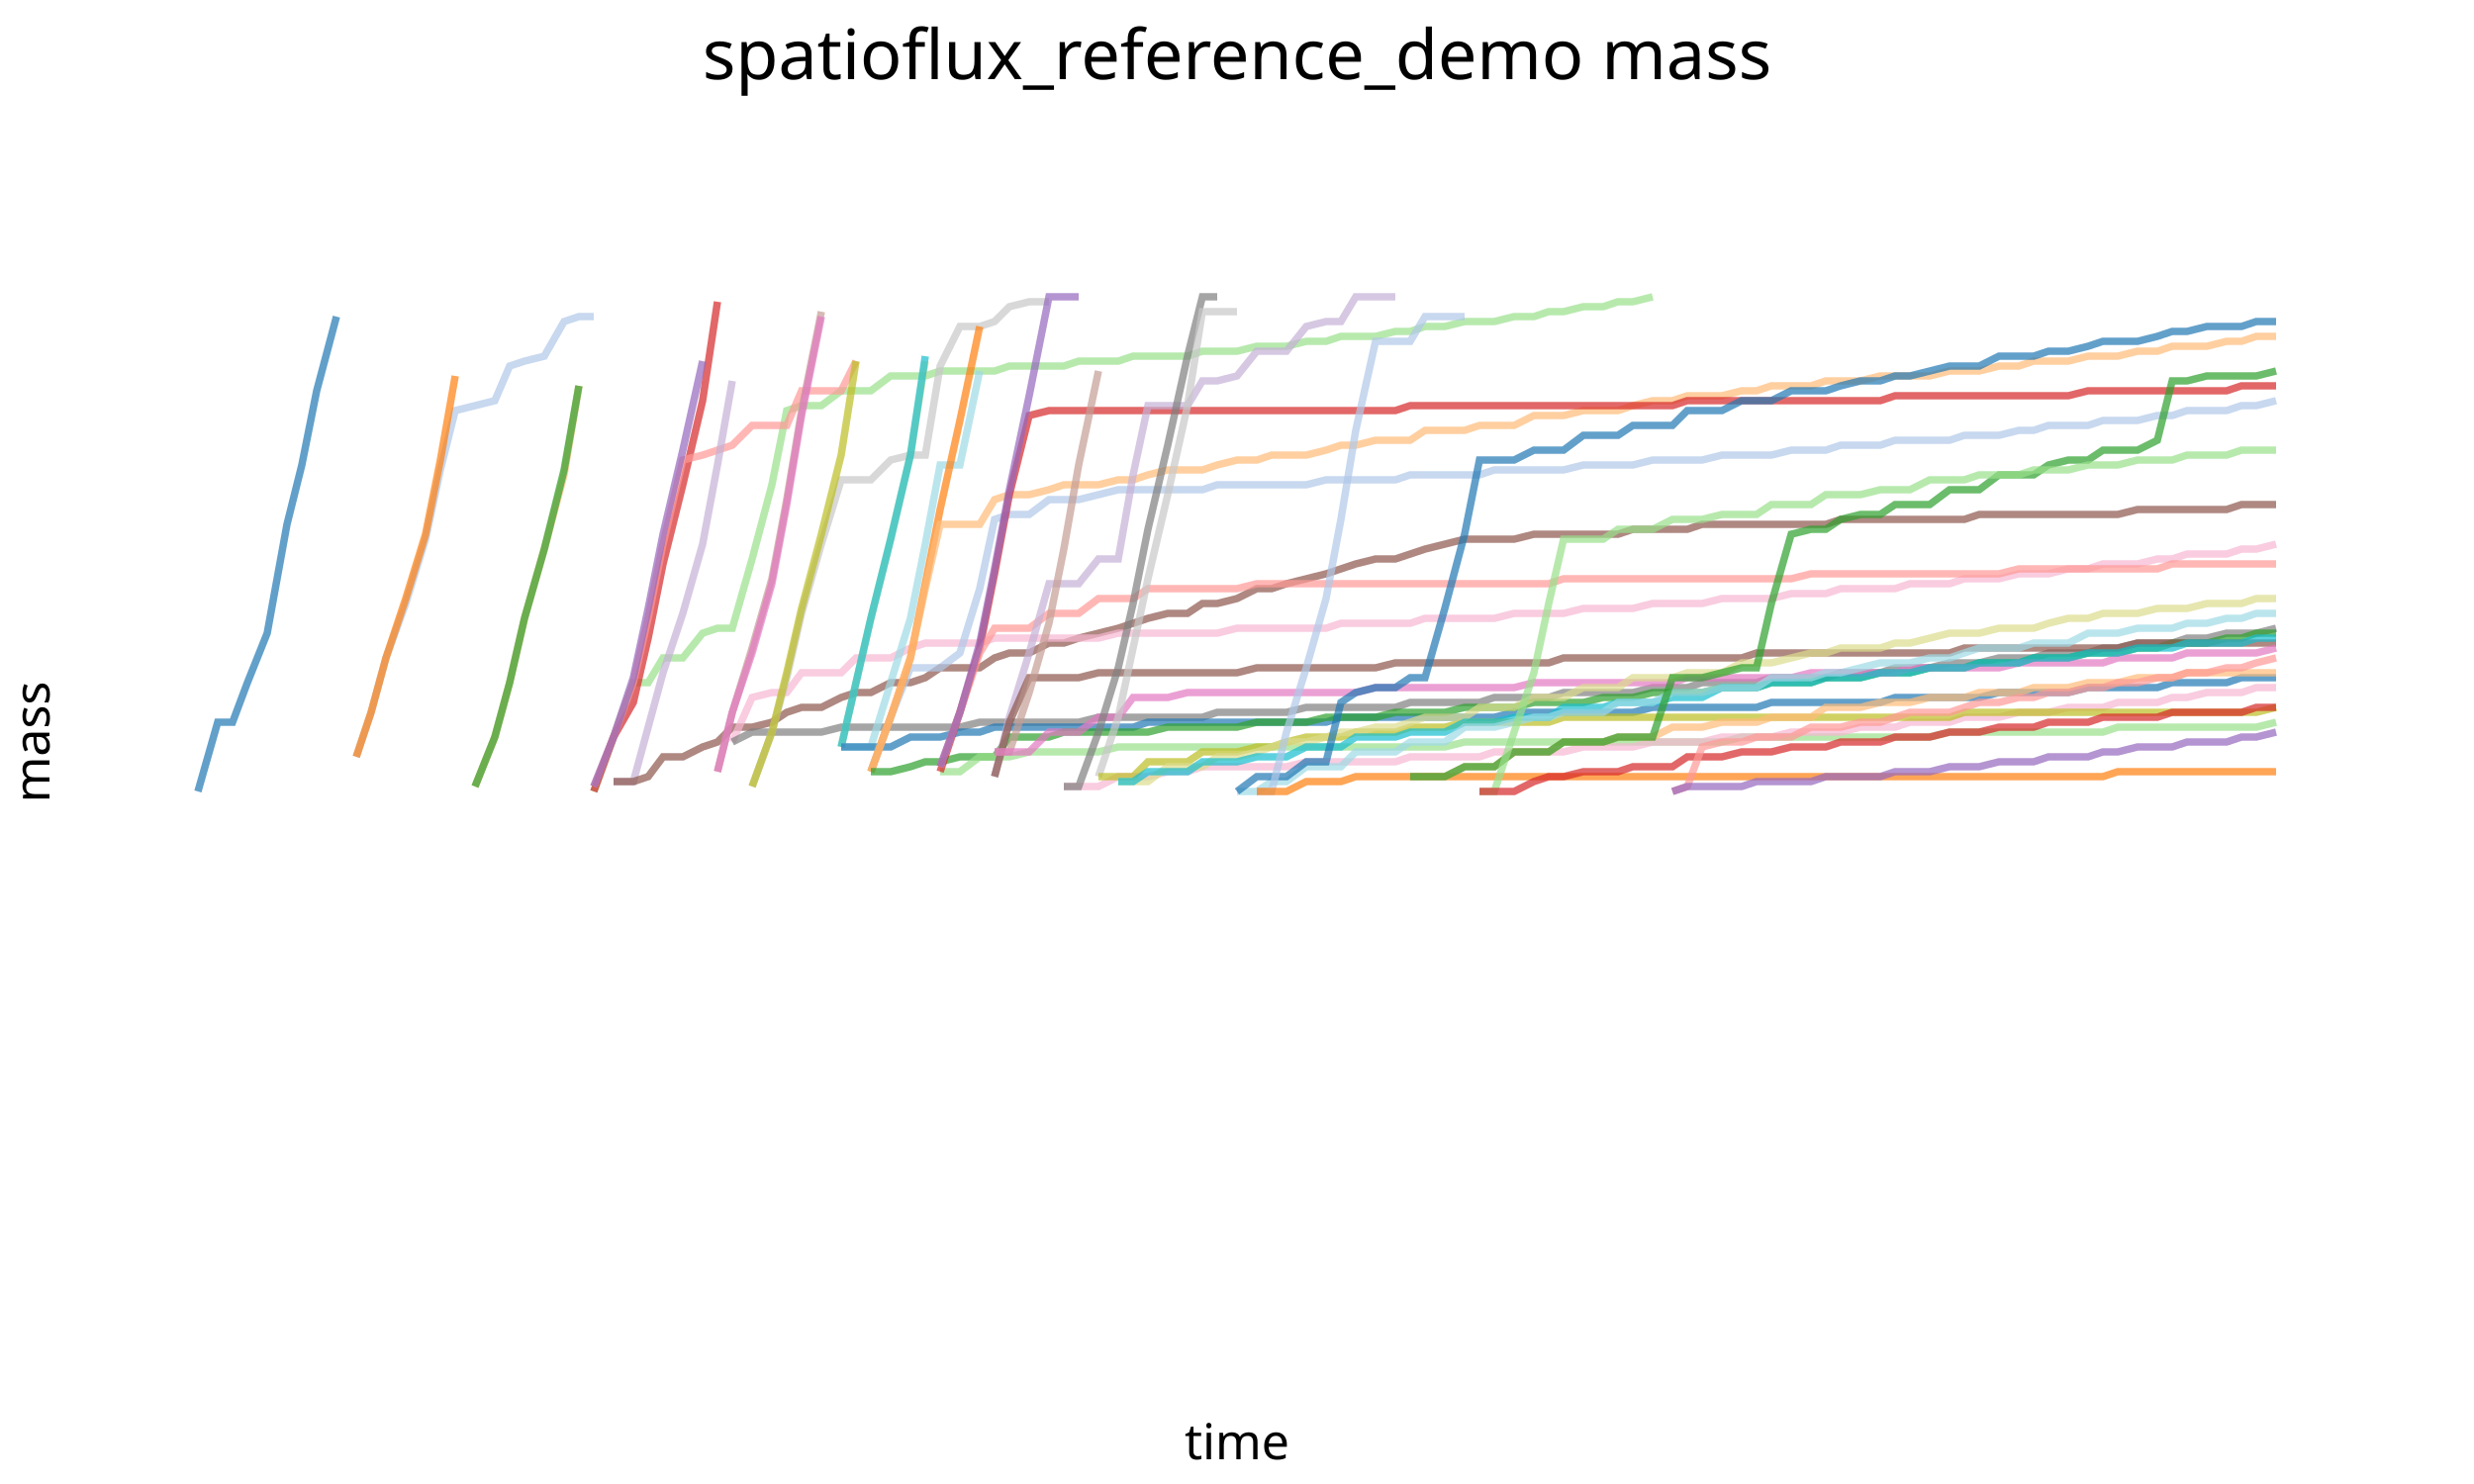
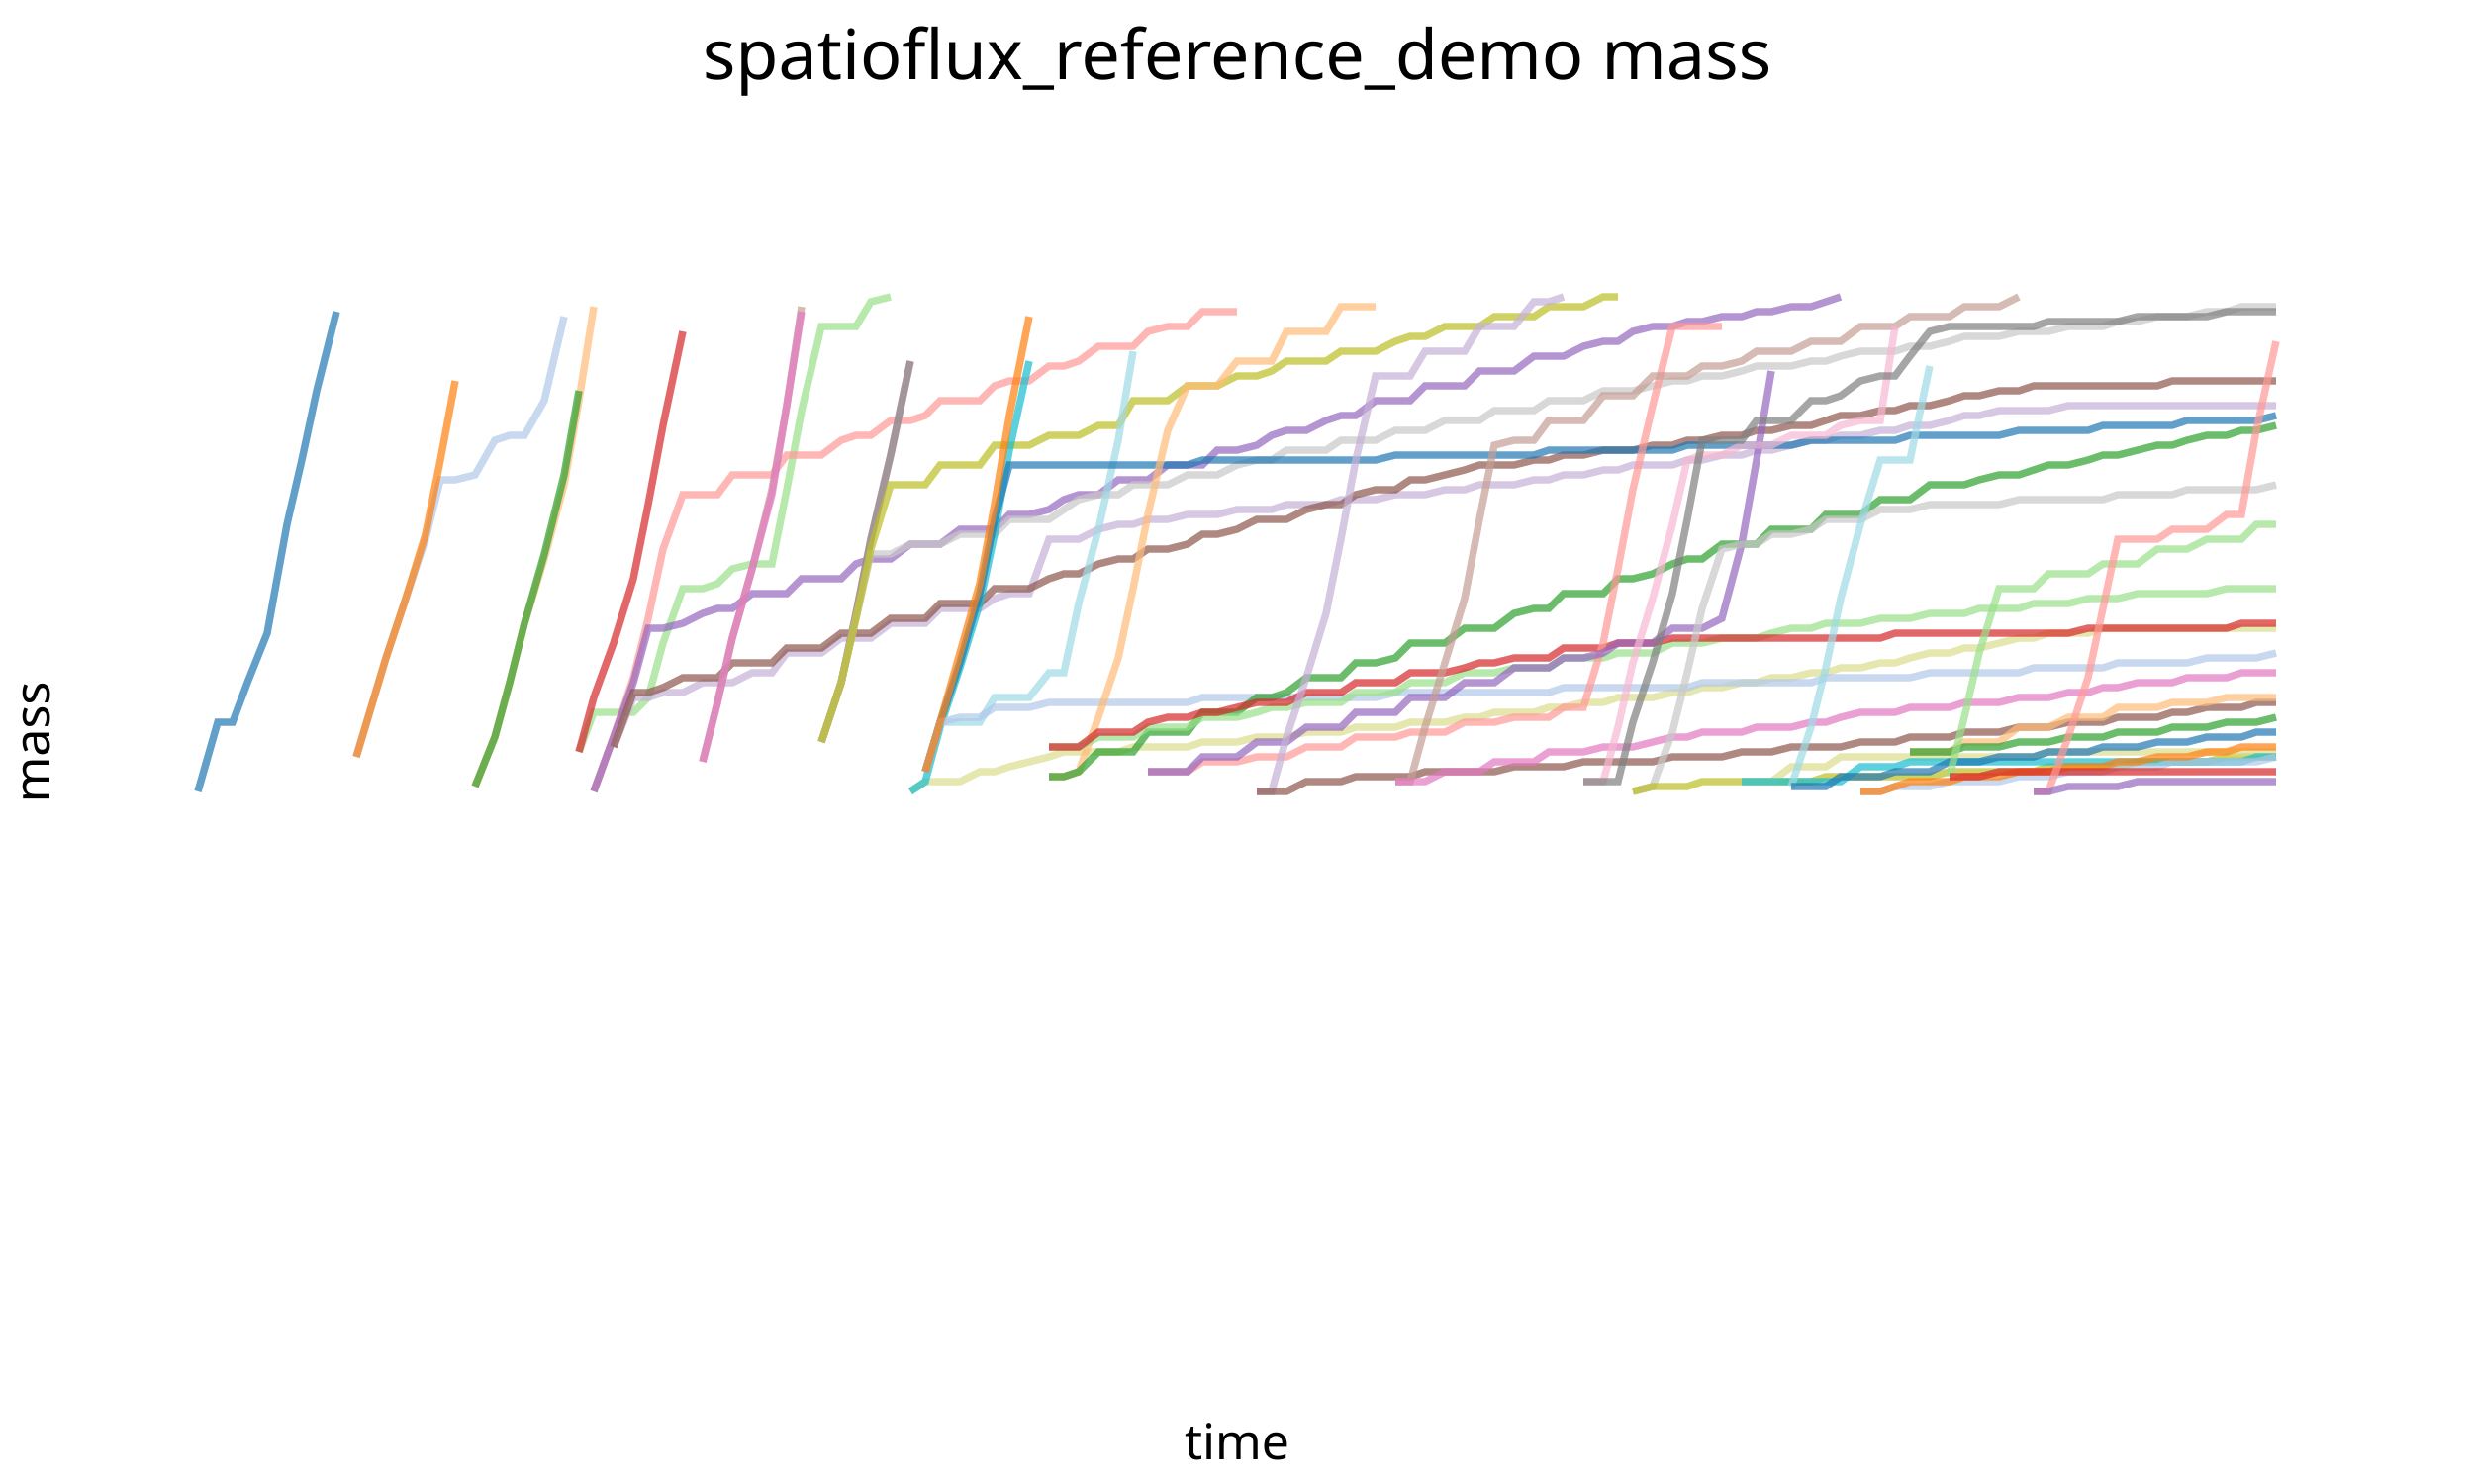
<svg xmlns="http://www.w3.org/2000/svg" width="500" height="300" viewBox="0 0 500 300">
  <rect width="500" height="300" fill="white" />
  <text x="250" y="16" text-anchor="middle" font-size="14" font-family="sans-serif">spatioflux_reference_demo mass</text>
  <text x="250" y="295" text-anchor="middle" font-size="10" font-family="sans-serif">time</text>
  <text x="10" y="150" text-anchor="middle" font-size="10" font-family="sans-serif" transform="rotate(-90 10 150)">mass</text>
-   <polyline points="40,160 44,146 47,146 50,138 54,128 58,106 61,94 64,79 68,64" fill="none" stroke="rgb(31,119,180)" stroke-width="1.5" opacity="0.7" />
-   <polyline points="72,153 75,144 78,133 82,122 86,109 89,95 92,83 96,82 100,81 103,74 106,73 110,72 114,65 117,64 120,64" fill="none" stroke="rgb(175,199,232)" stroke-width="1.5" opacity="0.7" />
-   <polyline points="72,153 75,144 78,133 82,121 86,108 89,93 92,76" fill="none" stroke="rgb(255,127,14)" stroke-width="1.5" opacity="0.7" />
-   <polyline points="96,159 100,149 103,138 106,125 110,111 114,96 117,78" fill="none" stroke="rgb(255,187,120)" stroke-width="1.5" opacity="0.7" />
-   <polyline points="96,159 100,149 103,138 106,125 110,111 114,95 117,78" fill="none" stroke="rgb(44,160,44)" stroke-width="1.5" opacity="0.7" />
-   <polyline points="120,160 124,149 128,138 131,138 134,133 138,133 142,128 145,127 148,127 152,113 156,98 159,83 162,82 166,82 170,79 173,79 176,79 180,76 184,76 187,76 190,75 194,75 198,75 201,75 204,74 208,74 212,74 215,74 218,73 222,73 226,73 229,72 232,72 236,72 240,72 243,71 246,71 250,71 254,70 257,70 260,70 264,69 268,69 271,68 274,68 278,68 282,67 285,67 288,66 292,66 296,65 299,65 302,65 306,64 310,64 313,63 316,63 320,62 324,62 327,61 330,61 334,60" fill="none" stroke="rgb(152,223,138)" stroke-width="1.5" opacity="0.7" />
-   <polyline points="120,160 124,149 128,142 131,129 134,114 138,98 142,81 145,61" fill="none" stroke="rgb(214,39,40)" stroke-width="1.5" opacity="0.7" />
-   <polyline points="120,159 124,149 128,138 131,125 134,110 138,93 142,92 145,91 148,90 152,86 156,86 159,86 162,79 166,79 170,79 173,73" fill="none" stroke="rgb(255,152,150)" stroke-width="1.5" opacity="0.7" />
-   <polyline points="120,159 124,149 128,137 131,123 134,108 138,91 142,73" fill="none" stroke="rgb(148,103,189)" stroke-width="1.5" opacity="0.7" />
-   <polyline points="124,158 128,158 131,147 134,136 138,124 142,110 145,94 148,77" fill="none" stroke="rgb(197,176,213)" stroke-width="1.5" opacity="0.7" />
-   <polyline points="124,158 128,158 131,157 134,153 138,153 142,151 145,150 148,147 152,147 156,146 159,144 162,143 166,143 170,141 173,140 176,140 180,138 184,138 187,137 190,135 194,135 198,135 201,133 204,132 208,132 212,130 215,130 218,129 222,128 226,127 229,126 232,125 236,124 240,124 243,122 246,122 250,121 254,119 257,119 260,118 264,117 268,116 271,115 274,114 278,113 282,113 285,112 288,111 292,110 296,109 299,109 302,109 306,109 310,108 313,108 316,108 320,108 324,108 327,108 330,107 334,107 338,107 341,107 344,106 348,106 352,106 355,106 358,106 362,106 366,106 369,106 372,105 376,105 380,105 383,105 386,105 390,105 394,105 397,105 400,104 404,104 408,104 411,104 414,104 418,104 422,104 425,104 428,104 432,103 436,103 439,103 442,103 446,103 450,103 453,102 456,102 460,102" fill="none" stroke="rgb(140,86,75)" stroke-width="1.5" opacity="0.7" />
-   <polyline points="145,156 148,144 152,131 156,117 159,101 162,83 166,63" fill="none" stroke="rgb(196,156,148)" stroke-width="1.5" opacity="0.7" />
-   <polyline points="145,156 148,144 152,132 156,118 159,102 162,84 166,64" fill="none" stroke="rgb(227,119,194)" stroke-width="1.5" opacity="0.7" />
-   <polyline points="148,150 152,141 156,140 159,140 162,136 166,136 170,136 173,133 176,133 180,133 184,131 187,130 190,130 194,130 198,130 201,129 204,129 208,129 212,129 215,129 218,129 222,129 226,128 229,128 232,128 236,128 240,128 243,128 246,128 250,127 254,127 257,127 260,127 264,127 268,127 271,126 274,126 278,126 282,126 285,126 288,125 292,125 296,125 299,125 302,125 306,124 310,124 313,124 316,124 320,123 324,123 327,123 330,123 334,122 338,122 341,122 344,122 348,121 352,121 355,121 358,121 362,120 366,120 369,120 372,119 376,119 380,119 383,119 386,118 390,118 394,118 397,117 400,117 404,117 408,116 411,116 414,116 418,115 422,115 425,114 428,114 432,114 436,113 439,113 442,112 446,112 450,112 453,111 456,111 460,110" fill="none" stroke="rgb(247,182,210)" stroke-width="1.5" opacity="0.7" />
-   <polyline points="148,150 152,148 156,148 159,148 162,148 166,148 170,147 173,147 176,147 180,147 184,147 187,147 190,147 194,147 198,146 201,146 204,146 208,146 212,146 215,146 218,146 222,145 226,145 229,145 232,145 236,145 240,145 243,145 246,144 250,144 254,144 257,144 260,144 264,143 268,143 271,143 274,143 278,143 282,143 285,142 288,142 292,142 296,142 299,142 302,141 306,141 310,141 313,141 316,140 320,140 324,140 327,140 330,140 334,139 338,139 341,139 344,138 348,138 352,138 355,138 358,137 362,137 366,137 369,137 372,136 376,136 380,136 383,135 386,135 390,135 394,134 397,134 400,134 404,133 408,133 411,133 414,132 418,132 422,132 425,131 428,131 432,130 436,130 439,130 442,129 446,129 450,128 453,128 456,128 460,127" fill="none" stroke="rgb(127,127,127)" stroke-width="1.5" opacity="0.7" />
-   <polyline points="152,159 156,148 159,137 162,124 166,110 170,97 173,97 176,97 180,93 184,92 187,92 190,74 194,66 198,66 201,65 204,62 208,61 212,61" fill="none" stroke="rgb(199,199,199)" stroke-width="1.5" opacity="0.7" />
-   <polyline points="152,159 156,148 159,136 162,123 166,108 170,92 173,73" fill="none" stroke="rgb(188,189,34)" stroke-width="1.5" opacity="0.7" />
-   <polyline points="170,151 173,138 176,125 180,109 184,92 187,73" fill="none" stroke="rgb(219,219,141)" stroke-width="1.5" opacity="0.7" />
-   <polyline points="170,151 173,138 176,125 180,109 184,92 187,72" fill="none" stroke="rgb(23,190,207)" stroke-width="1.5" opacity="0.7" />
-   <polyline points="170,151 173,151 176,151 180,138 184,125 187,110 190,94 194,94 198,75" fill="none" stroke="rgb(158,218,229)" stroke-width="1.5" opacity="0.7" />
-   <polyline points="170,151 173,151 176,151 180,151 184,149 187,149 190,149 194,148 198,148 201,147 204,147 208,147 212,147 215,147 218,147 222,147 226,147 229,147 232,146 236,146 240,146 243,146 246,146 250,146 254,146 257,146 260,146 264,146 268,146 271,145 274,145 278,145 282,145 285,145 288,145 292,145 296,145 299,145 302,145 306,144 310,144 313,144 316,144 320,144 324,144 327,144 330,144 334,143 338,143 341,143 344,143 348,143 352,143 355,143 358,142 362,142 366,142 369,142 372,142 376,142 380,142 383,141 386,141 390,141 394,141 397,141 400,141 404,140 408,140 411,140 414,140 418,140 422,139 425,139 428,139 432,139 436,139 439,138 442,138 446,138 450,138 453,137 456,137 460,137" fill="none" stroke="rgb(31,119,180)" stroke-width="1.5" opacity="0.7" />
-   <polyline points="176,156 180,145 184,135 187,135 190,135 194,132 198,119 201,105 204,104 208,104 212,101 215,101 218,101 222,100 226,99 229,99 232,99 236,99 240,99 243,99 246,98 250,98 254,98 257,98 260,98 264,98 268,97 271,97 274,97 278,97 282,97 285,96 288,96 292,96 296,96 299,96 302,95 306,95 310,95 313,95 316,95 320,94 324,94 327,94 330,94 334,93 338,93 341,93 344,93 348,92 352,92 355,92 358,92 362,91 366,91 369,91 372,90 376,90 380,90 383,89 386,89 390,89 394,89 397,88 400,88 404,88 408,87 411,87 414,86 418,86 422,86 425,85 428,85 432,85 436,84 439,84 442,83 446,83 450,83 453,82 456,82 460,81" fill="none" stroke="rgb(175,199,232)" stroke-width="1.5" opacity="0.7" />
-   <polyline points="176,156 180,145 184,133 187,118 190,103 194,85 198,66" fill="none" stroke="rgb(255,127,14)" stroke-width="1.5" opacity="0.7" />
-   <polyline points="176,156 180,145 184,133 187,119 190,106 194,106 198,106 201,101 204,100 208,100 212,99 215,98 218,98 222,98 226,97 229,97 232,96 236,95 240,95 243,95 246,94 250,93 254,93 257,92 260,92 264,92 268,91 271,90 274,90 278,89 282,89 285,89 288,87 292,87 296,87 299,86 302,86 306,86 310,84 313,84 316,84 320,83 324,83 327,83 330,82 334,81 338,81 341,80 344,80 348,80 352,79 355,79 358,78 362,78 366,78 369,77 372,77 376,77 380,76 383,76 386,76 390,76 394,75 397,75 400,75 404,74 408,74 411,73 414,73 418,73 422,72 425,72 428,72 432,71 436,71 439,70 442,70 446,70 450,69 453,69 456,68 460,68" fill="none" stroke="rgb(255,187,120)" stroke-width="1.5" opacity="0.7" />
-   <polyline points="176,156 180,156 184,155 187,154 190,154 194,153 198,153 201,153 204,149 208,149 212,149 215,148 218,148 222,148 226,148 229,148 232,148 236,147 240,147 243,147 246,147 250,147 254,146 257,146 260,146 264,146 268,145 271,145 274,145 278,145 282,144 285,144 288,144 292,144 296,143 299,143 302,143 306,143 310,142 313,142 316,142 320,142 324,141 327,141 330,141 334,140 338,140 341,140 344,140 348,139 352,139 355,139 358,138 362,138 366,138 369,137 372,137 376,137 380,136 383,136 386,136 390,135 394,135 397,135 400,134 404,134 408,134 411,133 414,133 418,133 422,132 425,132 428,132 432,131 436,131 439,130 442,130 446,130 450,129 453,129 456,128 460,128" fill="none" stroke="rgb(44,160,44)" stroke-width="1.5" opacity="0.7" />
-   <polyline points="190,156 194,156 198,153 201,153 204,153 208,152 212,152 215,152 218,152 222,152 226,151 229,151 232,151 236,151 240,151 243,151 246,151 250,151 254,151 257,151 260,151 264,151 268,151 271,151 274,151 278,151 282,151 285,151 288,151 292,151 296,150 299,150 302,150 306,150 310,150 313,150 316,150 320,150 324,150 327,150 330,150 334,150 338,150 341,150 344,150 348,150 352,149 355,149 358,149 362,149 366,149 369,149 372,149 376,149 380,149 383,149 386,149 390,149 394,148 397,148 400,148 404,148 408,148 411,148 414,148 418,148 422,148 425,148 428,147 432,147 436,147 439,147 442,147 446,147 450,147 453,147 456,147 460,146" fill="none" stroke="rgb(152,223,138)" stroke-width="1.5" opacity="0.7" />
-   <polyline points="190,156 194,144 198,131 201,116 204,100 208,84 212,83 215,83 218,83 222,83 226,83 229,83 232,83 236,83 240,83 243,83 246,83 250,83 254,83 257,83 260,83 264,83 268,83 271,83 274,83 278,83 282,83 285,82 288,82 292,82 296,82 299,82 302,82 306,82 310,82 313,82 316,82 320,82 324,82 327,82 330,82 334,82 338,82 341,81 344,81 348,81 352,81 355,81 358,81 362,81 366,81 369,81 372,81 376,81 380,81 383,80 386,80 390,80 394,80 397,80 400,80 404,80 408,80 411,80 414,80 418,80 422,79 425,79 428,79 432,79 436,79 439,79 442,79 446,79 450,79 453,78 456,78 460,78" fill="none" stroke="rgb(214,39,40)" stroke-width="1.5" opacity="0.7" />
-   <polyline points="190,155 194,144 198,132 201,127 204,127 208,127 212,124 215,124 218,124 222,121 226,121 229,121 232,119 236,119 240,119 243,119 246,119 250,119 254,118 257,118 260,118 264,118 268,118 271,118 274,118 278,118 282,118 285,118 288,118 292,118 296,118 299,118 302,118 306,118 310,118 313,118 316,117 320,117 324,117 327,117 330,117 334,117 338,117 341,117 344,117 348,117 352,117 355,117 358,117 362,117 366,116 369,116 372,116 376,116 380,116 383,116 386,116 390,116 394,116 397,116 400,116 404,116 408,115 411,115 414,115 418,115 422,115 425,115 428,115 432,115 436,115 439,114 442,114 446,114 450,114 453,114 456,114 460,114" fill="none" stroke="rgb(255,152,150)" stroke-width="1.5" opacity="0.7" />
-   <polyline points="190,155 194,144 198,130 201,115 204,99 208,80 212,60 215,60 218,60" fill="none" stroke="rgb(148,103,189)" stroke-width="1.5" opacity="0.7" />
-   <polyline points="201,157 204,145 208,132 212,118 215,118 218,118 222,113 226,113 229,96 232,82 236,82 240,82 243,77 246,77 250,76 254,71 257,71 260,71 264,66 268,65 271,65 274,60 278,60 282,60" fill="none" stroke="rgb(197,176,213)" stroke-width="1.5" opacity="0.7" />
-   <polyline points="201,157 204,146 208,137 212,137 215,137 218,137 222,136 226,136 229,136 232,136 236,136 240,136 243,136 246,136 250,136 254,135 257,135 260,135 264,135 268,135 271,135 274,135 278,135 282,134 285,134 288,134 292,134 296,134 299,134 302,134 306,134 310,134 313,134 316,133 320,133 324,133 327,133 330,133 334,133 338,133 341,133 344,133 348,133 352,133 355,132 358,132 362,132 366,132 369,132 372,132 376,132 380,132 383,132 386,132 390,132 394,132 397,131 400,131 404,131 408,131 411,131 414,131 418,131 422,131 425,131 428,131 432,130 436,130 439,130 442,130 446,130 450,130 453,130 456,130 460,130" fill="none" stroke="rgb(140,86,75)" stroke-width="1.5" opacity="0.7" />
-   <polyline points="201,152 204,152 208,140 212,126 215,111 218,94 222,75" fill="none" stroke="rgb(196,156,148)" stroke-width="1.5" opacity="0.7" />
-   <polyline points="201,152 204,152 208,152 212,148 215,148 218,148 222,145 226,145 229,141 232,141 236,141 240,140 243,140 246,140 250,140 254,140 257,140 260,140 264,140 268,140 271,140 274,140 278,139 282,139 285,139 288,139 292,139 296,139 299,139 302,139 306,139 310,138 313,138 316,138 320,138 324,138 327,138 330,138 334,138 338,138 341,137 344,137 348,137 352,137 355,137 358,137 362,137 366,136 369,136 372,136 376,136 380,136 383,136 386,135 390,135 394,135 397,135 400,135 404,135 408,134 411,134 414,134 418,134 422,134 425,134 428,133 432,133 436,133 439,133 442,132 446,132 450,132 453,132 456,132 460,131" fill="none" stroke="rgb(227,119,194)" stroke-width="1.5" opacity="0.7" />
-   <polyline points="215,159 218,159 222,159 226,157 229,157 232,157 236,156 240,156 243,155 246,155 250,155 254,155 257,155 260,155 264,154 268,154 271,154 274,154 278,154 282,154 285,153 288,153 292,153 296,153 299,153 302,152 306,152 310,152 313,152 316,152 320,151 324,151 327,151 330,151 334,150 338,150 341,150 344,150 348,149 352,149 355,149 358,149 362,148 366,148 369,148 372,148 376,147 380,147 383,147 386,146 390,146 394,146 397,145 400,145 404,145 408,144 411,144 414,144 418,143 422,143 425,143 428,142 432,142 436,142 439,141 442,141 446,140 450,140 453,140 456,139 460,139" fill="none" stroke="rgb(247,182,210)" stroke-width="1.5" opacity="0.7" />
-   <polyline points="215,159 218,159 222,148 226,135 229,122 232,107 236,90 240,72 243,60 246,60" fill="none" stroke="rgb(127,127,127)" stroke-width="1.5" opacity="0.7" />
-   <polyline points="222,157 226,145 229,131 232,117 236,100 240,82 243,63 246,63 250,63" fill="none" stroke="rgb(199,199,199)" stroke-width="1.5" opacity="0.7" />
-   <polyline points="222,157 226,157 229,157 232,154 236,154 240,154 243,152 246,152 250,152 254,151 257,151 260,150 264,149 268,149 271,149 274,148 278,148 282,148 285,147 288,147 292,147 296,146 299,146 302,146 306,146 310,146 313,146 316,145 320,145 324,145 327,145 330,145 334,145 338,145 341,145 344,145 348,145 352,145 355,145 358,145 362,145 366,145 369,145 372,145 376,145 380,145 383,145 386,145 390,145 394,145 397,144 400,144 404,144 408,144 411,144 414,144 418,144 422,144 425,144 428,144 432,144 436,144 439,144 442,144 446,144 450,144 453,144 456,144 460,143" fill="none" stroke="rgb(188,189,34)" stroke-width="1.5" opacity="0.7" />
-   <polyline points="226,158 229,158 232,158 236,155 240,155 243,155 246,153 250,153 254,152 257,151 260,150 264,150 268,149 271,148 274,148 278,147 282,147 285,146 288,145 292,145 296,145 299,143 302,143 306,143 310,141 313,141 316,141 320,139 324,139 327,139 330,137 334,137 338,137 341,136 344,136 348,136 352,134 355,134 358,134 362,133 366,132 369,132 372,131 376,131 380,131 383,130 386,130 390,129 394,128 397,128 400,128 404,127 408,127 411,127 414,126 418,125 422,125 425,124 428,124 432,124 436,123 439,123 442,123 446,122 450,122 453,122 456,121 460,121" fill="none" stroke="rgb(219,219,141)" stroke-width="1.5" opacity="0.7" />
-   <polyline points="226,158 229,158 232,156 236,156 240,156 243,154 246,154 250,154 254,153 257,153 260,153 264,151 268,151 271,151 274,149 278,149 282,149 285,148 288,148 292,148 296,146 299,146 302,146 306,145 310,145 313,145 316,143 320,143 324,143 327,142 330,142 334,142 338,141 341,141 344,141 348,139 352,139 355,139 358,138 362,138 366,138 369,137 372,137 376,137 380,136 383,136 386,136 390,135 394,135 397,135 400,134 404,134 408,134 411,133 414,133 418,133 422,132 425,132 428,132 432,131 436,131 439,131 442,130 446,130 450,130 453,130 456,129 460,129" fill="none" stroke="rgb(23,190,207)" stroke-width="1.5" opacity="0.7" />
-   <polyline points="250,160 254,160 257,158 260,158 264,155 268,155 271,155 274,152 278,152 282,152 285,150 288,150 292,150 296,147 299,147 302,147 306,146 310,145 313,145 316,144 320,144 324,144 327,142 330,142 334,142 338,140 341,140 344,140 348,139 352,139 355,139 358,137 362,137 366,137 369,136 372,136 376,135 380,134 383,134 386,134 390,133 394,133 397,132 400,131 404,131 408,131 411,130 414,130 418,130 422,128 425,128 428,128 432,127 436,127 439,127 442,126 446,126 450,125 453,125 456,124 460,124" fill="none" stroke="rgb(158,218,229)" stroke-width="1.5" opacity="0.7" />
-   <polyline points="250,160 254,157 257,157 260,157 264,154 268,154 271,142 274,140 278,139 282,139 285,137 288,137 292,123 296,108 299,93 302,93 306,93 310,91 313,91 316,91 320,88 324,88 327,88 330,86 334,86 338,86 341,83 344,83 348,83 352,81 355,81 358,81 362,79 366,79 369,79 372,78 376,77 380,77 383,76 386,76 390,75 394,74 397,74 400,74 404,72 408,72 411,72 414,71 418,71 422,70 425,69 428,69 432,69 436,68 439,67 442,67 446,66 450,66 453,66 456,65 460,65" fill="none" stroke="rgb(31,119,180)" stroke-width="1.5" opacity="0.7" />
-   <polyline points="254,160 257,160 260,148 264,135 268,121 271,105 274,87 278,69 282,69 285,69 288,64 292,64 296,64" fill="none" stroke="rgb(175,199,232)" stroke-width="1.5" opacity="0.7" />
-   <polyline points="254,160 257,160 260,160 264,158 268,158 271,158 274,157 278,157 282,157 285,157 288,157 292,157 296,157 299,157 302,157 306,157 310,157 313,157 316,157 320,157 324,157 327,157 330,157 334,157 338,157 341,157 344,157 348,157 352,157 355,157 358,157 362,157 366,157 369,157 372,157 376,157 380,157 383,157 386,157 390,157 394,157 397,157 400,157 404,157 408,157 411,157 414,157 418,157 422,157 425,157 428,156 432,156 436,156 439,156 442,156 446,156 450,156 453,156 456,156 460,156" fill="none" stroke="rgb(255,127,14)" stroke-width="1.5" opacity="0.7" />
-   <polyline points="285,157 288,157 292,157 296,155 299,155 302,155 306,152 310,152 313,152 316,150 320,150 324,150 327,149 330,149 334,149 338,147 341,147 344,147 348,146 352,146 355,146 358,145 362,145 366,145 369,143 372,143 376,143 380,142 383,142 386,142 390,141 394,141 397,141 400,140 404,140 408,140 411,139 414,139 418,139 422,138 425,138 428,138 432,137 436,137 439,137 442,136 446,136 450,136 453,136 456,136 460,136" fill="none" stroke="rgb(255,187,120)" stroke-width="1.5" opacity="0.7" />
-   <polyline points="285,157 288,157 292,157 296,155 299,155 302,155 306,152 310,152 313,152 316,150 320,150 324,150 327,149 330,149 334,149 338,137 341,137 344,137 348,136 352,135 355,135 358,122 362,108 366,107 369,107 372,105 376,104 380,104 383,102 386,102 390,102 394,99 397,99 400,99 404,96 408,96 411,96 414,94 418,93 422,93 425,91 428,91 432,91 436,89 439,77 442,77 446,76 450,76 453,76 456,76 460,75" fill="none" stroke="rgb(44,160,44)" stroke-width="1.5" opacity="0.7" />
-   <polyline points="299,160 302,160 306,148 310,136 313,122 316,109 320,109 324,109 327,107 330,107 334,107 338,105 341,105 344,105 348,104 352,104 355,104 358,102 362,102 366,102 369,100 372,100 376,100 380,99 383,99 386,99 390,97 394,97 397,97 400,96 404,96 408,96 411,95 414,95 418,95 422,94 425,94 428,94 432,93 436,93 439,93 442,92 446,92 450,92 453,91 456,91 460,91" fill="none" stroke="rgb(152,223,138)" stroke-width="1.5" opacity="0.7" />
-   <polyline points="299,160 302,160 306,160 310,158 313,157 316,157 320,156 324,156 327,156 330,155 334,155 338,155 341,153 344,153 348,153 352,152 355,152 358,152 362,151 366,151 369,151 372,150 376,150 380,150 383,149 386,149 390,149 394,148 397,148 400,148 404,147 408,147 411,147 414,146 418,146 422,146 425,145 428,145 432,145 436,145 439,144 442,144 446,144 450,144 453,144 456,143 460,143" fill="none" stroke="rgb(214,39,40)" stroke-width="1.5" opacity="0.7" />
-   <polyline points="338,160 341,159 344,151 348,150 352,150 355,149 358,149 362,149 366,147 369,147 372,147 376,146 380,146 383,145 386,144 390,144 394,144 397,143 400,142 404,142 408,141 411,141 414,140 418,140 422,139 425,139 428,138 432,138 436,137 439,137 442,136 446,136 450,135 453,135 456,134 460,133" fill="none" stroke="rgb(255,152,150)" stroke-width="1.5" opacity="0.7" />
-   <polyline points="338,160 341,159 344,159 348,159 352,159 355,158 358,158 362,158 366,158 369,157 372,157 376,157 380,157 383,156 386,156 390,156 394,155 397,155 400,155 404,154 408,154 411,154 414,153 418,153 422,153 425,152 428,152 432,151 436,151 439,151 442,150 446,150 450,150 453,149 456,149 460,148" fill="none" stroke="rgb(148,103,189)" stroke-width="1.5" opacity="0.7" />
+   <polyline points="40,160 44,146 47,146 50,138 54,128 58,106 61,93 64,79 68,63" fill="none" stroke="rgb(31,119,180)" stroke-width="1.5" opacity="0.7" />
+   <polyline points="72,153 75,143 78,133 82,121 86,109 89,97 92,97 96,96 100,89 103,88 106,88 110,81 114,64" fill="none" stroke="rgb(175,199,232)" stroke-width="1.5" opacity="0.7" />
+   <polyline points="72,153 75,143 78,133 82,121 86,108 89,93 92,77" fill="none" stroke="rgb(255,127,14)" stroke-width="1.5" opacity="0.7" />
+   <polyline points="96,159 100,149 103,138 106,126 110,113 114,98 117,81 120,62" fill="none" stroke="rgb(255,187,120)" stroke-width="1.5" opacity="0.7" />
+   <polyline points="96,159 100,149 103,138 106,126 110,112 114,96 117,79" fill="none" stroke="rgb(44,160,44)" stroke-width="1.5" opacity="0.7" />
+   <polyline points="117,152 120,144 124,144 128,144 131,141 134,130 138,119 142,119 145,118 148,115 152,114 156,114 159,99 162,83 166,66 170,66 173,66 176,61 180,60" fill="none" stroke="rgb(152,223,138)" stroke-width="1.5" opacity="0.7" />
+   <polyline points="117,152 120,141 124,130 128,117 131,102 134,86 138,67" fill="none" stroke="rgb(214,39,40)" stroke-width="1.5" opacity="0.7" />
+   <polyline points="120,160 124,149 128,137 131,125 134,111 138,100 142,100 145,100 148,96 152,96 156,96 159,92 162,92 166,92 170,89 173,88 176,88 180,85 184,85 187,84 190,81 194,81 198,81 201,78 204,77 208,77 212,74 215,74 218,73 222,70 226,70 229,70 232,67 236,66 240,66 243,63 246,63 250,63" fill="none" stroke="rgb(255,152,150)" stroke-width="1.5" opacity="0.7" />
+   <polyline points="120,160 124,149 128,138 131,127 134,127 138,126 142,124 145,123 148,123 152,120 156,120 159,120 162,117 166,117 170,117 173,114 176,113 180,113 184,110 187,110 190,110 194,107 198,107 201,107 204,104 208,104 212,103 215,101 218,100 222,100 226,97 229,97 232,97 236,94 240,94 243,94 246,91 250,91 254,90 257,88 260,87 264,87 268,85 271,84 274,84 278,81 282,81 285,81 288,78 292,78 296,78 299,75 302,75 306,75 310,72 313,72 316,72 320,70 324,69 327,69 330,67 334,66 338,66 341,65 344,65 348,64 352,64 355,63 358,63 362,62 366,62 369,61 372,60" fill="none" stroke="rgb(148,103,189)" stroke-width="1.5" opacity="0.7" />
+   <polyline points="124,151 128,141 131,141 134,140 138,140 142,138 145,138 148,138 152,136 156,136 159,132 162,132 166,132 170,129 173,129 176,129 180,126 184,126 187,126 190,123 194,123 198,123 201,121 204,120 208,120 212,109 215,109 218,109 222,107 226,106 229,106 232,105 236,105 240,104 243,104 246,104 250,103 254,103 257,103 260,102 264,102 268,102 271,101 274,101 278,101 282,100 285,100 288,100 292,99 296,99 299,98 302,98 306,98 310,97 313,97 316,96 320,96 324,95 327,95 330,94 334,94 338,94 341,93 344,93 348,92 352,92 355,91 358,91 362,90 366,89 369,89 372,88 376,88 380,87 383,87 386,86 390,86 394,85 397,84 400,84 404,83 408,83 411,83 414,83 418,82 422,82 425,82 428,82 432,82 436,82 439,82 442,82 446,82 450,82 453,82 456,82 460,82" fill="none" stroke="rgb(197,176,213)" stroke-width="1.5" opacity="0.7" />
+   <polyline points="124,151 128,140 131,140 134,139 138,137 142,137 145,137 148,134 152,134 156,134 159,131 162,131 166,131 170,128 173,128 176,128 180,125 184,125 187,125 190,122 194,122 198,122 201,119 204,119 208,119 212,117 215,116 218,116 222,114 226,113 229,113 232,111 236,111 240,110 243,108 246,108 250,107 254,105 257,105 260,105 264,103 268,102 271,102 274,100 278,99 282,99 285,97 288,97 292,96 296,95 299,94 302,94 306,94 310,93 313,93 316,92 320,92 324,91 327,91 330,91 334,90 338,90 341,89 344,89 348,88 352,88 355,87 358,87 362,86 366,86 369,85 372,84 376,84 380,83 383,83 386,82 390,82 394,81 397,80 400,80 404,79 408,79 411,78 414,78 418,78 422,78 425,78 428,78 432,78 436,78 439,77 442,77 446,77 450,77 453,77 456,77 460,77" fill="none" stroke="rgb(140,86,75)" stroke-width="1.5" opacity="0.7" />
+   <polyline points="142,154 145,142 148,129 152,115 156,99 159,82 162,62" fill="none" stroke="rgb(196,156,148)" stroke-width="1.5" opacity="0.7" />
+   <polyline points="142,154 145,142 148,129 152,115 156,100 159,82 162,63" fill="none" stroke="rgb(227,119,194)" stroke-width="1.5" opacity="0.7" />
+   <polyline points="166,150 170,138 173,124 176,109 180,92 184,73" fill="none" stroke="rgb(247,182,210)" stroke-width="1.5" opacity="0.7" />
+   <polyline points="166,150 170,138 173,124 176,109 180,92 184,73" fill="none" stroke="rgb(127,127,127)" stroke-width="1.5" opacity="0.7" />
+   <polyline points="166,150 170,138 173,125 176,112 180,112 184,110 187,110 190,110 194,108 198,108 201,108 204,105 208,105 212,105 215,103 218,101 222,100 226,100 229,98 232,98 236,98 240,96 243,96 246,96 250,94 254,93 257,93 260,91 264,91 268,91 271,89 274,89 278,89 282,87 285,87 288,87 292,85 296,85 299,85 302,83 306,83 310,83 313,81 316,81 320,81 324,79 327,79 330,79 334,78 338,77 341,77 344,76 348,76 352,75 355,74 358,74 362,74 366,73 369,73 372,72 376,71 380,71 383,71 386,70 390,70 394,69 397,68 400,68 404,68 408,67 411,67 414,67 418,66 422,66 425,66 428,65 432,65 436,64 439,64 442,64 446,63 450,63 453,62 456,62 460,62" fill="none" stroke="rgb(199,199,199)" stroke-width="1.5" opacity="0.7" />
+   <polyline points="166,150 170,138 173,125 176,111 180,98 184,98 187,98 190,94 194,94 198,94 201,90 204,90 208,90 212,88 215,88 218,88 222,86 226,86 229,81 232,81 236,81 240,78 243,78 246,78 250,76 254,76 257,75 260,73 264,73 268,73 271,71 274,71 278,71 282,69 285,68 288,68 292,66 296,66 299,66 302,64 306,64 310,64 313,62 316,62 320,62 324,60 327,60" fill="none" stroke="rgb(188,189,34)" stroke-width="1.5" opacity="0.7" />
+   <polyline points="184,160 187,158 190,158 194,158 198,156 201,156 204,155 208,154 212,153 215,152 218,152 222,152 226,152 229,151 232,151 236,151 240,151 243,150 246,150 250,150 254,149 257,149 260,149 264,148 268,148 271,148 274,147 278,147 282,147 285,146 288,146 292,146 296,145 299,145 302,144 306,144 310,144 313,143 316,143 320,142 324,142 327,141 330,141 334,141 338,140 341,140 344,139 348,139 352,138 355,138 358,137 362,137 366,136 369,136 372,135 376,135 380,134 383,134 386,133 390,132 394,132 397,131 400,131 404,130 408,129 411,129 414,128 418,128 422,128 425,127 428,127 432,127 436,127 439,127 442,127 446,127 450,127 453,127 456,127 460,127" fill="none" stroke="rgb(219,219,141)" stroke-width="1.5" opacity="0.7" />
+   <polyline points="184,160 187,158 190,147 194,135 198,122 201,108 204,91 208,73" fill="none" stroke="rgb(23,190,207)" stroke-width="1.5" opacity="0.7" />
+   <polyline points="187,156 190,146 194,146 198,146 201,141 204,141 208,141 212,136 215,136 218,122 222,107 226,89 229,71" fill="none" stroke="rgb(158,218,229)" stroke-width="1.5" opacity="0.7" />
+   <polyline points="187,156 190,146 194,134 198,120 201,105 204,94 208,94 212,94 215,94 218,94 222,94 226,94 229,94 232,94 236,94 240,94 243,93 246,93 250,93 254,93 257,93 260,93 264,93 268,93 271,93 274,93 278,93 282,92 285,92 288,92 292,92 296,92 299,92 302,92 306,92 310,92 313,91 316,91 320,91 324,91 327,91 330,91 334,91 338,91 341,90 344,90 348,90 352,90 355,90 358,90 362,90 366,89 369,89 372,89 376,89 380,89 383,89 386,88 390,88 394,88 397,88 400,88 404,88 408,87 411,87 414,87 418,87 422,87 425,86 428,86 432,86 436,86 439,86 442,85 446,85 450,85 453,85 456,85 460,84" fill="none" stroke="rgb(31,119,180)" stroke-width="1.5" opacity="0.7" />
+   <polyline points="187,156 190,146 194,145 198,145 201,143 204,143 208,143 212,142 215,142 218,142 222,142 226,142 229,142 232,142 236,142 240,142 243,141 246,141 250,141 254,141 257,141 260,141 264,141 268,141 271,141 274,141 278,141 282,140 285,140 288,140 292,140 296,140 299,140 302,140 306,140 310,140 313,140 316,139 320,139 324,139 327,139 330,139 334,139 338,139 341,139 344,138 348,138 352,138 355,138 358,138 362,138 366,138 369,137 372,137 376,137 380,137 383,137 386,137 390,136 394,136 397,136 400,136 404,136 408,136 411,135 414,135 418,135 422,135 425,135 428,134 432,134 436,134 439,134 442,134 446,133 450,133 453,133 456,133 460,132" fill="none" stroke="rgb(175,199,232)" stroke-width="1.5" opacity="0.7" />
+   <polyline points="187,156 190,146 194,132 198,118 201,102 204,84 208,64" fill="none" stroke="rgb(255,127,14)" stroke-width="1.5" opacity="0.7" />
+   <polyline points="212,157 215,157 218,156 222,145 226,133 229,119 232,104 236,87 240,78 243,78 246,78 250,73 254,73 257,73 260,67 264,67 268,67 271,62 274,62 278,62" fill="none" stroke="rgb(255,187,120)" stroke-width="1.5" opacity="0.7" />
+   <polyline points="212,157 215,157 218,156 222,152 226,152 229,152 232,148 236,148 240,148 243,144 246,144 250,144 254,141 257,141 260,140 264,137 268,137 271,137 274,134 278,134 282,133 285,130 288,130 292,130 296,127 299,127 302,127 306,124 310,123 313,123 316,120 320,120 324,120 327,117 330,117 334,116 338,114 341,113 344,113 348,110 352,110 355,110 358,107 362,107 366,107 369,104 372,104 376,104 380,101 383,101 386,101 390,98 394,98 397,98 400,97 404,96 408,96 411,95 414,94 418,94 422,93 425,92 428,92 432,91 436,90 439,90 442,89 446,88 450,88 453,87 456,87 460,86" fill="none" stroke="rgb(44,160,44)" stroke-width="1.5" opacity="0.7" />
+   <polyline points="212,151 215,151 218,151 222,149 226,149 229,149 232,147 236,147 240,147 243,145 246,145 250,145 254,144 257,143 260,143 264,142 268,142 271,142 274,140 278,140 282,140 285,138 288,138 292,138 296,136 299,136 302,136 306,135 310,135 313,135 316,133 320,133 324,133 327,132 330,132 334,132 338,130 341,130 344,130 348,129 352,129 355,129 358,128 362,127 366,127 369,126 372,126 376,126 380,125 383,125 386,125 390,124 394,124 397,124 400,123 404,123 408,123 411,122 414,122 418,122 422,121 425,121 428,121 432,120 436,120 439,120 442,120 446,120 450,119 453,119 456,119 460,119" fill="none" stroke="rgb(152,223,138)" stroke-width="1.5" opacity="0.7" />
+   <polyline points="212,151 215,151 218,151 222,148 226,148 229,148 232,146 236,145 240,145 243,144 246,144 250,143 254,142 257,142 260,142 264,140 268,140 271,140 274,138 278,138 282,138 285,136 288,136 292,136 296,135 299,134 302,134 306,133 310,133 313,133 316,131 320,131 324,131 327,130 330,130 334,130 338,129 341,129 344,129 348,129 352,129 355,129 358,129 362,129 366,129 369,129 372,129 376,129 380,129 383,128 386,128 390,128 394,128 397,128 400,128 404,128 408,128 411,128 414,128 418,128 422,127 425,127 428,127 432,127 436,127 439,127 442,127 446,127 450,127 453,126 456,126 460,126" fill="none" stroke="rgb(214,39,40)" stroke-width="1.5" opacity="0.7" />
+   <polyline points="232,156 236,156 240,156 243,154 246,154 250,154 254,153 257,153 260,153 264,151 268,151 271,151 274,149 278,149 282,149 285,148 288,148 292,148 296,146 299,146 302,146 306,145 310,145 313,145 316,143 320,143 324,130 327,115 330,99 334,82 338,66 341,66 344,66 348,66" fill="none" stroke="rgb(255,152,150)" stroke-width="1.5" opacity="0.7" />
+   <polyline points="232,156 236,156 240,156 243,153 246,153 250,153 254,150 257,150 260,150 264,147 268,147 271,147 274,144 278,144 282,144 285,141 288,141 292,141 296,138 299,138 302,138 306,135 310,135 313,135 316,133 320,133 324,132 327,130 330,130 334,130 338,127 341,127 344,127 348,125 352,110 355,93 358,75" fill="none" stroke="rgb(148,103,189)" stroke-width="1.5" opacity="0.7" />
+   <polyline points="254,160 257,160 260,149 264,137 268,124 271,109 274,93 278,76 282,76 285,76 288,71 292,71 296,71 299,66 302,66 306,66 310,61 313,61 316,60" fill="none" stroke="rgb(197,176,213)" stroke-width="1.5" opacity="0.7" />
+   <polyline points="254,160 257,160 260,160 264,158 268,158 271,158 274,157 278,157 282,157 285,157 288,156 292,156 296,156 299,156 302,156 306,155 310,155 313,155 316,155 320,154 324,154 327,154 330,154 334,154 338,153 341,153 344,153 348,153 352,152 355,152 358,152 362,151 366,151 369,151 372,151 376,150 380,150 383,150 386,149 390,149 394,149 397,148 400,148 404,148 408,147 411,147 414,147 418,146 422,146 425,146 428,145 432,145 436,145 439,144 442,144 446,143 450,143 453,143 456,142 460,142" fill="none" stroke="rgb(140,86,75)" stroke-width="1.5" opacity="0.7" />
+   <polyline points="282,158 285,158 288,147 292,134 296,121 299,105 302,90 306,89 310,89 313,85 316,85 320,85 324,80 327,80 330,80 334,76 338,76 341,76 344,74 348,74 352,73 355,71 358,71 362,71 366,69 369,69 372,69 376,66 380,66 383,66 386,64 390,64 394,64 397,62 400,62 404,62 408,60" fill="none" stroke="rgb(196,156,148)" stroke-width="1.5" opacity="0.7" />
+   <polyline points="282,158 285,158 288,158 292,156 296,156 299,156 302,154 306,154 310,154 313,152 316,152 320,152 324,151 327,151 330,151 334,150 338,149 341,149 344,148 348,148 352,148 355,147 358,147 362,147 366,146 369,146 372,145 376,144 380,144 383,144 386,143 390,143 394,143 397,142 400,142 404,142 408,141 411,141 414,141 418,140 422,140 425,139 428,139 432,138 436,138 439,138 442,137 446,137 450,137 453,136 456,136 460,136" fill="none" stroke="rgb(227,119,194)" stroke-width="1.5" opacity="0.7" />
+   <polyline points="320,158 324,158 327,147 330,134 334,121 338,106 341,93 344,92 348,92 352,90 355,90 358,90 362,88 366,88 369,88 372,86 376,85 380,85 383,66" fill="none" stroke="rgb(247,182,210)" stroke-width="1.5" opacity="0.7" />
+   <polyline points="320,158 324,158 327,158 330,146 334,134 338,120 341,105 344,89 348,89 352,89 355,85 358,85 362,85 366,81 369,81 372,80 376,77 380,76 383,76 386,72 390,67 394,66 397,66 400,66 404,66 408,66 411,66 414,65 418,65 422,65 425,65 428,65 432,64 436,64 439,64 442,64 446,64 450,63 453,63 456,63 460,63" fill="none" stroke="rgb(127,127,127)" stroke-width="1.5" opacity="0.7" />
+   <polyline points="330,160 334,159 338,148 341,136 344,123 348,111 352,110 355,110 358,108 362,108 366,107 369,105 372,105 376,105 380,103 383,103 386,103 390,102 394,102 397,102 400,102 404,102 408,101 411,101 414,101 418,101 422,101 425,101 428,100 432,100 436,100 439,100 442,99 446,99 450,99 453,99 456,99 460,98" fill="none" stroke="rgb(199,199,199)" stroke-width="1.5" opacity="0.7" />
+   <polyline points="330,160 334,159 338,159 341,159 344,158 348,158 352,158 355,158 358,158 362,158 366,158 369,157 372,157 376,157 380,157 383,157 386,157 390,157 394,156 397,156 400,156 404,156 408,156 411,156 414,155 418,155 422,155 425,155 428,155 432,154 436,154 439,154 442,154 446,154 450,153 453,153 456,153 460,153" fill="none" stroke="rgb(188,189,34)" stroke-width="1.5" opacity="0.7" />
+   <polyline points="352,158 355,158 358,158 362,155 366,155 369,155 372,153 376,153 380,153 383,153 386,153 390,153 394,153 397,153 400,153 404,153 408,153 411,153 414,152 418,152 422,152 425,152 428,152 432,152 436,152 439,152 442,152 446,152 450,152 453,152 456,152 460,152" fill="none" stroke="rgb(219,219,141)" stroke-width="1.5" opacity="0.7" />
+   <polyline points="352,158 355,158 358,158 362,158 366,158 369,158 372,158 376,155 380,155 383,155 386,154 390,154 394,154 397,154 400,154 404,154 408,154 411,154 414,154 418,154 422,154 425,154 428,154 432,154 436,154 439,154 442,154 446,154 450,154 453,154 456,153 460,153" fill="none" stroke="rgb(23,190,207)" stroke-width="1.5" opacity="0.7" />
+   <polyline points="362,159 366,147 369,135 372,121 376,106 380,93 383,93 386,93 390,74" fill="none" stroke="rgb(158,218,229)" stroke-width="1.5" opacity="0.7" />
+   <polyline points="362,159 366,159 369,159 372,157 376,157 380,157 383,156 386,156 390,156 394,154 397,154 400,154 404,153 408,153 411,153 414,152 418,152 422,152 425,151 428,151 432,151 436,150 439,150 442,150 446,149 450,149 453,149 456,148 460,148" fill="none" stroke="rgb(31,119,180)" stroke-width="1.5" opacity="0.7" />
+   <polyline points="376,160 380,160 383,159 386,159 390,159 394,158 397,158 400,158 404,158 408,157 411,157 414,157 418,156 422,156 425,156 428,155 432,155 436,155 439,154 442,154 446,154 450,154 453,154 456,154 460,153" fill="none" stroke="rgb(175,199,232)" stroke-width="1.5" opacity="0.7" />
+   <polyline points="376,160 380,160 383,159 386,158 390,158 394,158 397,157 400,157 404,157 408,156 411,156 414,156 418,155 422,155 425,155 428,154 432,154 436,153 439,153 442,153 446,152 450,152 453,151 456,151 460,151" fill="none" stroke="rgb(255,127,14)" stroke-width="1.5" opacity="0.7" />
+   <polyline points="386,152 390,152 394,152 397,150 400,150 404,150 408,147 411,147 414,147 418,145 422,145 425,145 428,143 432,143 436,143 439,142 442,142 446,142 450,141 453,141 456,141 460,141" fill="none" stroke="rgb(255,187,120)" stroke-width="1.5" opacity="0.7" />
+   <polyline points="386,152 390,152 394,152 397,151 400,151 404,151 408,150 411,150 414,150 418,149 422,149 425,149 428,148 432,148 436,148 439,147 442,147 446,147 450,146 453,146 456,146 460,145" fill="none" stroke="rgb(44,160,44)" stroke-width="1.5" opacity="0.7" />
+   <polyline points="394,157 397,145 400,132 404,119 408,119 411,119 414,116 418,116 422,116 425,114 428,114 432,114 436,111 439,111 442,111 446,109 450,109 453,109 456,106 460,106" fill="none" stroke="rgb(152,223,138)" stroke-width="1.5" opacity="0.7" />
+   <polyline points="394,157 397,157 400,157 404,156 408,156 411,156 414,156 418,156 422,156 425,156 428,156 432,156 436,156 439,156 442,156 446,156 450,156 453,156 456,156 460,156" fill="none" stroke="rgb(214,39,40)" stroke-width="1.5" opacity="0.7" />
+   <polyline points="411,160 414,160 418,149 422,137 425,123 428,109 432,109 436,109 439,107 442,107 446,107 450,104 453,104 456,87 460,69" fill="none" stroke="rgb(255,152,150)" stroke-width="1.5" opacity="0.7" />
+   <polyline points="411,160 414,160 418,159 422,159 425,159 428,159 432,158 436,158 439,158 442,158 446,158 450,158 453,158 456,158 460,158" fill="none" stroke="rgb(148,103,189)" stroke-width="1.5" opacity="0.7" />
</svg>
